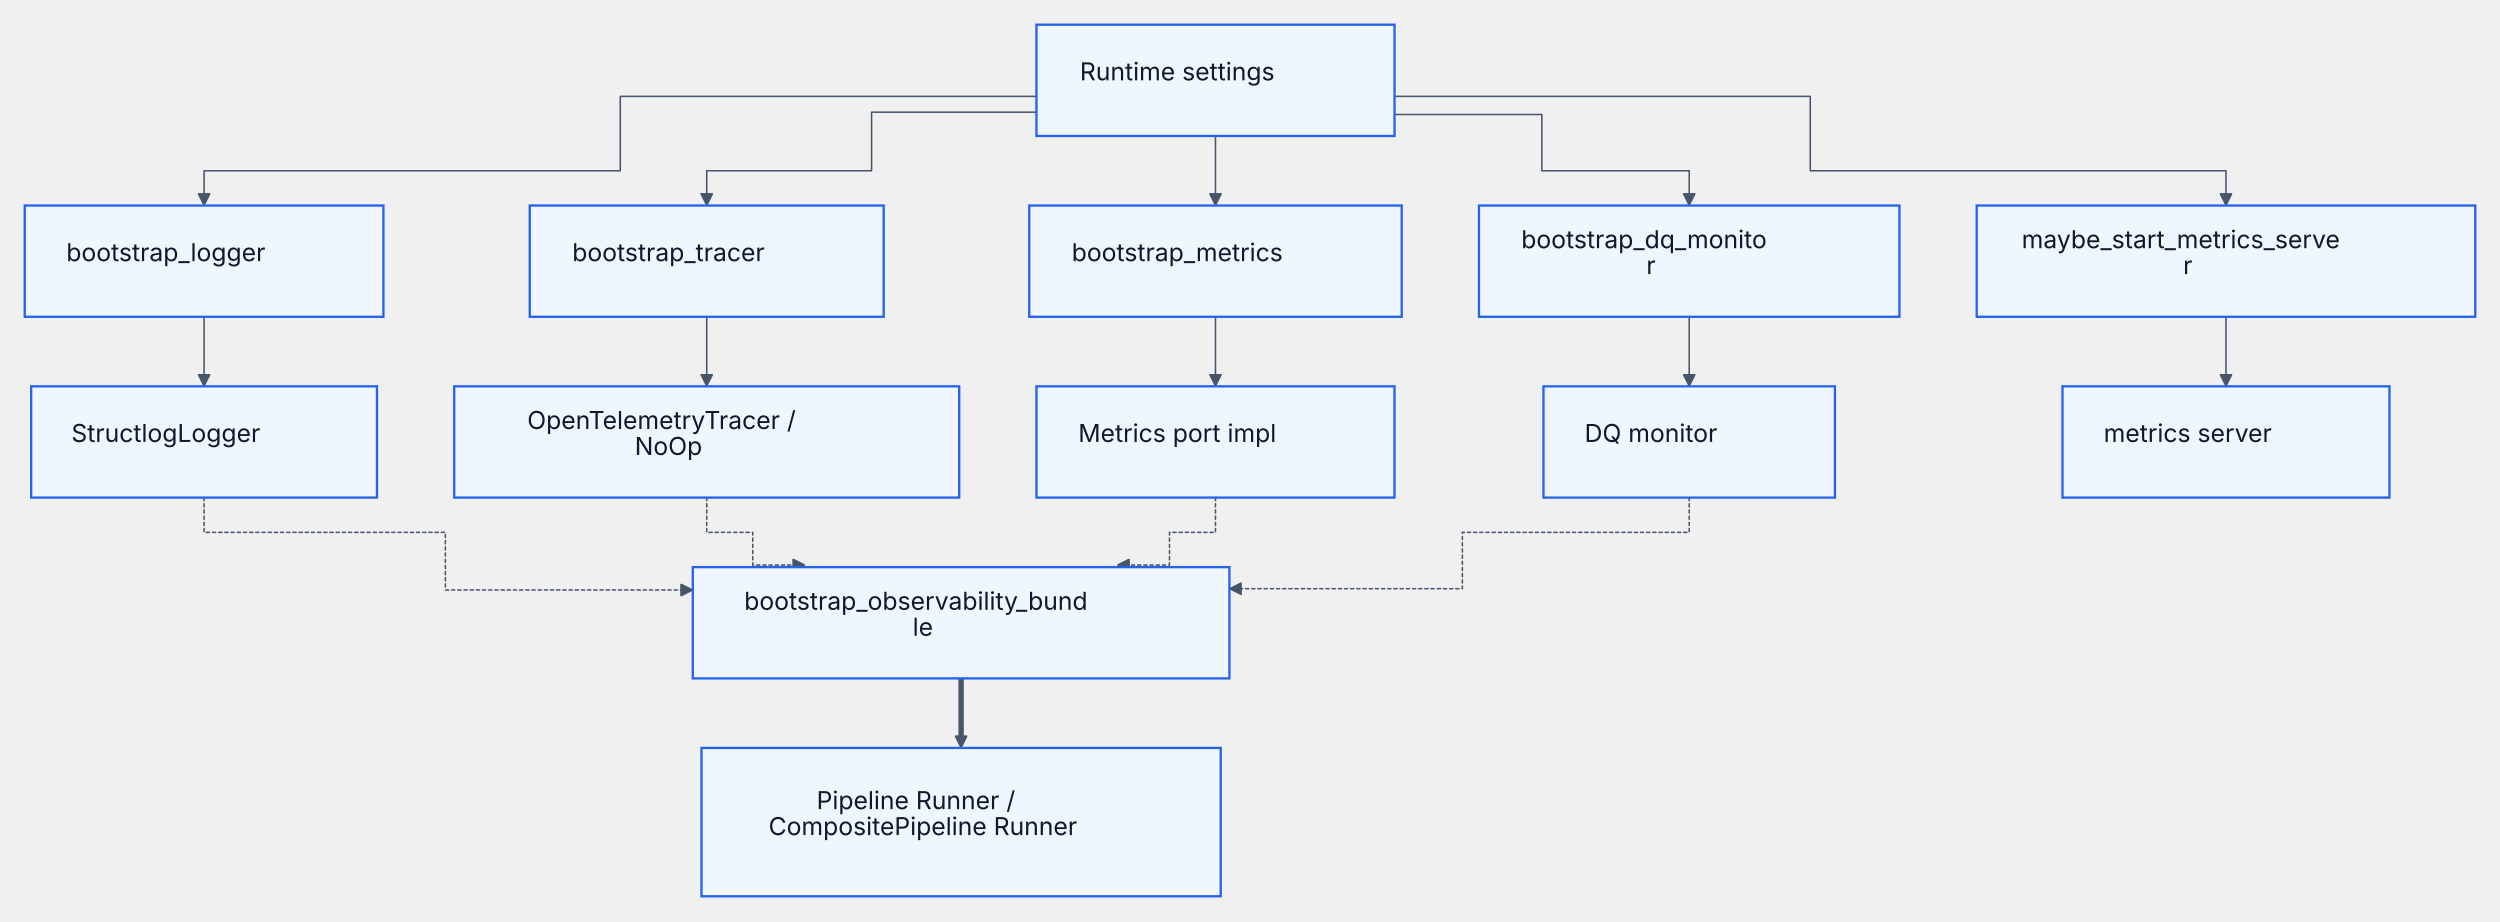
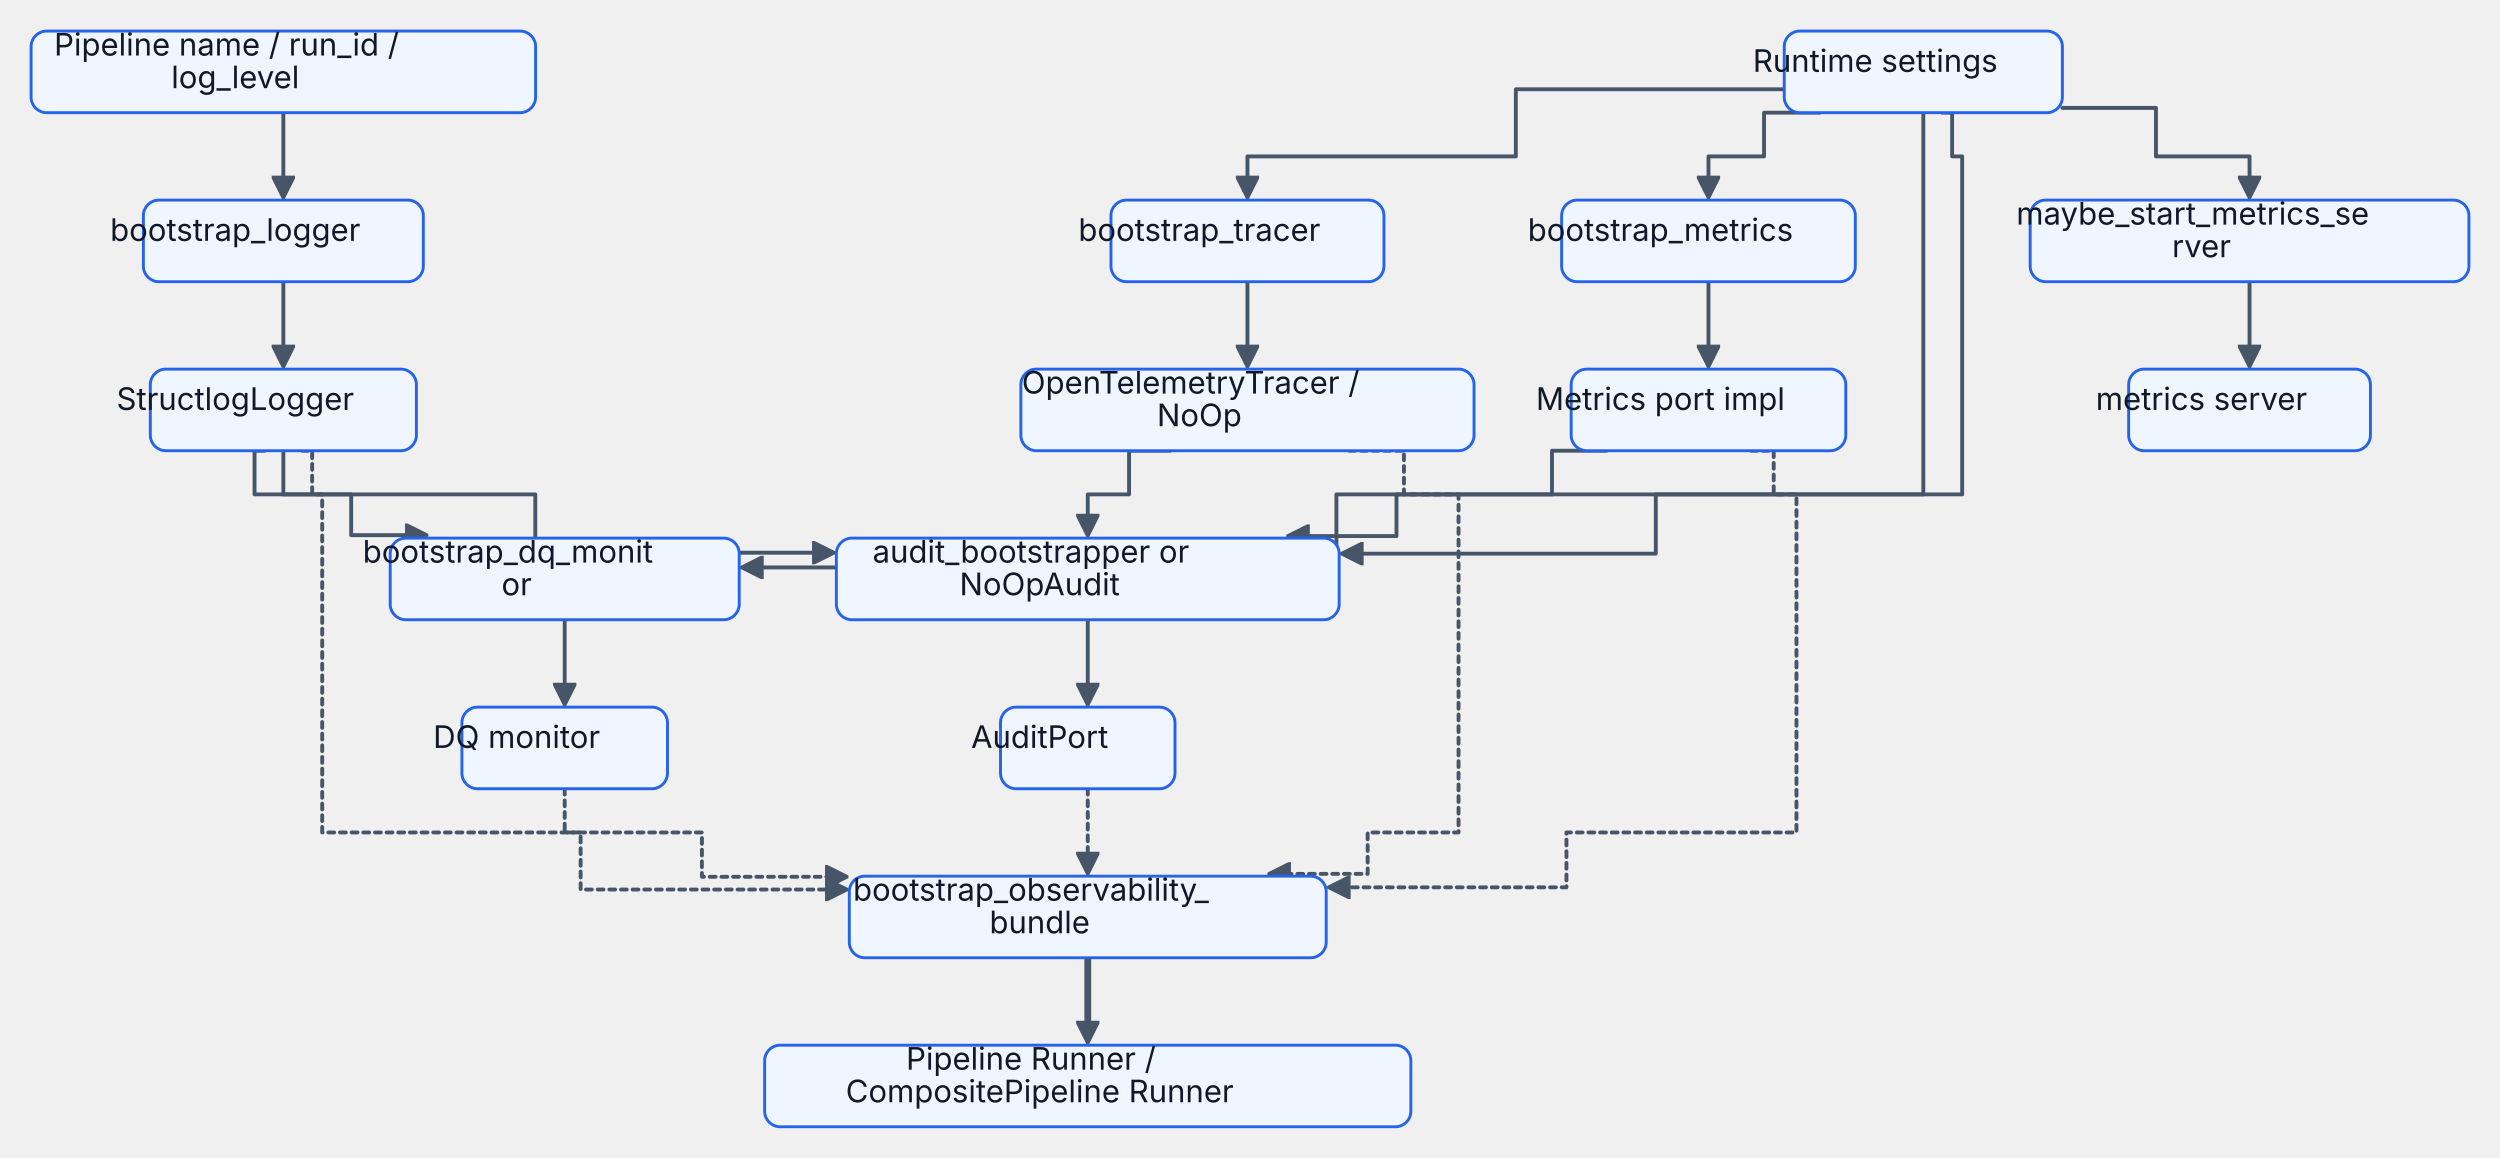
- <svg xmlns="http://www.w3.org/2000/svg" id="my-svg" width="100%" aria-roledescription="flowchart-v2" class="flowchart" style="max-width:1617.78px;background-color:white" viewBox="-8 -8 1617.781 596">
-   <style>#my-svg{font-size:16px;fill:#212121;}@keyframes edge-animation-frame{from{stroke-dashoffset:0;}}@keyframes dash{to{stroke-dashoffset:0;}}#my-svg .edge-animation-slow{stroke-dasharray:9,5!important;stroke-dashoffset:900;animation:dash 50s linear infinite;stroke-linecap:round;}#my-svg .edge-animation-fast{stroke-dasharray:9,5!important;stroke-dashoffset:900;animation:dash 20s linear infinite;stroke-linecap:round;}#my-svg .error-icon{fill:#552222;}#my-svg .error-text{fill:#552222;stroke:#552222;}#my-svg .edge-thickness-normal{stroke-width:1px;}#my-svg .edge-thickness-thick{stroke-width:3.5px;}#my-svg .edge-pattern-solid{stroke-dasharray:0;}#my-svg .edge-thickness-invisible{stroke-width:0;fill:none;}#my-svg .edge-pattern-dashed{stroke-dasharray:3;}#my-svg .edge-pattern-dotted{stroke-dasharray:2;}#my-svg .marker{fill:#475569;stroke:#475569;}#my-svg .marker.cross{stroke:#475569;}#my-svg svg{font-size:16px;}#my-svg p{margin:0;}#my-svg .label{color:#212121;}#my-svg .cluster-label text{fill:#1e40af;}#my-svg .cluster-label span{color:#1e40af;}#my-svg .cluster-label span p{background-color:transparent;}#my-svg .label text,#my-svg span{fill:#212121;color:#212121;}#my-svg .node rect,#my-svg .node circle,#my-svg .node ellipse,#my-svg .node polygon,#my-svg .node path{fill:#eff6ff;stroke:#2563eb;stroke-width:1px;}#my-svg .rough-node .label text,#my-svg .node .label text,#my-svg .image-shape .label,#my-svg .icon-shape .label{text-anchor:middle;}#my-svg .node .katex path{fill:#000;stroke:#000;stroke-width:1px;}#my-svg .rough-node .label,#my-svg .node .label,#my-svg .image-shape .label,#my-svg .icon-shape .label{text-align:center;}#my-svg .node.clickable{cursor:pointer;}#my-svg .root .anchor path{fill:#475569!important;stroke-width:0;stroke:#475569;}#my-svg .arrowheadPath{fill:#333333;}#my-svg .edgePath .path{stroke:#475569;stroke-width:2.0px;}#my-svg .flowchart-link{stroke:#475569;fill:none;}#my-svg .edgeLabel{background-color:#ffffff;text-align:center;}#my-svg .edgeLabel p{background-color:#ffffff;}#my-svg .edgeLabel rect{opacity:0.5;background-color:#ffffff;fill:#ffffff;}#my-svg .labelBkg{background-color:rgba(255, 255, 255, 0.5);}#my-svg .cluster rect{fill:#f8fafc;stroke:#94a3b8;stroke-width:1px;}#my-svg .cluster text{fill:#1e40af;}#my-svg .cluster span{color:#1e40af;}#my-svg div.mermaidTooltip{position:absolute;text-align:center;max-width:200px;padding:2px;font-size:12px;background:#f0fdf4;border:1px solid #707070;border-radius:2px;pointer-events:none;z-index:100;}#my-svg .flowchartTitleText{text-anchor:middle;font-size:18px;fill:#212121;}#my-svg rect.text{fill:none;stroke-width:0;}#my-svg .icon-shape,#my-svg .image-shape{background-color:#ffffff;text-align:center;}#my-svg .icon-shape p,#my-svg .image-shape p{background-color:#ffffff;padding:2px;}#my-svg .icon-shape rect,#my-svg .image-shape rect{opacity:0.5;background-color:#ffffff;fill:#ffffff;}#my-svg .label-icon{display:inline-block;height:1em;overflow:visible;vertical-align:-0.125em;}#my-svg .node .label-icon path{fill:currentColor;stroke:revert;stroke-width:revert;}#my-svg :root{--mermaid-font-family:"trebuchet ms",verdana,arial,sans-serif;}/*
+ <svg xmlns="http://www.w3.org/2000/svg" id="my-svg" width="100%" aria-roledescription="flowchart-v2" style="max-width:1286.86px;background-color:white" viewBox="-16 -16 1286.859 596">
+   <style>#my-svg{font-size:16px;fill:#212121;}#my-svg .error-icon{fill:#552222;}#my-svg .error-text{fill:#552222;stroke:#552222;}#my-svg .edge-thickness-normal{stroke-width:2px;}#my-svg .edge-thickness-thick{stroke-width:3.5px;}#my-svg .edge-pattern-solid{stroke-dasharray:0;}#my-svg .edge-pattern-dashed{stroke-dasharray:3;}#my-svg .edge-pattern-dotted{stroke-dasharray:2;}#my-svg .marker{fill:#475569;stroke:#475569;}#my-svg .marker.cross{stroke:#475569;}#my-svg svg{font-size:16px;}#my-svg .label{color:#212121;}#my-svg .cluster-label text{fill:#1e40af;}#my-svg .cluster-label span,#my-svg p{color:#1e40af;}#my-svg .label text,#my-svg span,#my-svg p{fill:#212121;color:#212121;}#my-svg .node rect,#my-svg .node circle,#my-svg .node ellipse,#my-svg .node polygon,#my-svg .node path{fill:#eff6ff;stroke:#2563eb;stroke-width:1px;}#my-svg .flowchart-label text{text-anchor:middle;}#my-svg .node .label{text-align:center;}#my-svg .node.clickable{cursor:pointer;}#my-svg .arrowheadPath{fill:#333333;}#my-svg .edgePath .path{stroke:#475569;stroke-width:2.0px;}#my-svg .flowchart-link{stroke:#475569;fill:none;}#my-svg .edgeLabel{background-color:#ffffff;text-align:center;}#my-svg .edgeLabel rect{opacity:0.5;background-color:#ffffff;fill:#ffffff;}#my-svg .labelBkg{background-color:rgba(255, 255, 255, 0.5);}#my-svg .cluster rect{fill:#f8fafc;stroke:#94a3b8;stroke-width:1px;}#my-svg .cluster text{fill:#1e40af;}#my-svg .cluster span,#my-svg p{color:#1e40af;}#my-svg div.mermaidTooltip{position:absolute;text-align:center;max-width:200px;padding:2px;font-size:12px;background:#f0fdf4;border:1px solid #707070;border-radius:2px;pointer-events:none;z-index:100;}#my-svg .flowchartTitleText{text-anchor:middle;font-size:18px;fill:#212121;}#my-svg :root{--mermaid-font-family:"trebuchet ms",verdana,arial,sans-serif;}/*
 * Пользовательские стили диаграмм BioETL (структурированная копия)
 * Источник: custom.css
 * Цель: сгруппировать правила по типам элементов и документировать назначение каждого CSS-параметра.
 */

/* =========================================================
 * 1) Глобальная типографика и базовое поведение текста
 * ========================================================= */
svg {
    /* Задаёт основной стек шрифтов для всего текста в SVG. */
    font-family: Inter, -apple-system, BlinkMacSystemFont, 'Segoe UI', Roboto,
    Oxygen, Ubuntu, sans-serif;
}



/* =========================================================
 * 2) Общая геометрия узлов (для нескольких типов диаграмм)
 * ========================================================= */
.node rect,
.node circle,
.node ellipse,
.node polygon,
.node path {
    /* Единая толщина контура для фигур узлов. */
    stroke-width: 1.5px !important;
    /* Скругляет углы по горизонтали для более мягкого вида. */
    rx: 8;
    /* Скругляет углы по вертикали в паре с rx. */
    ry: 8;
    /* Добавляет лёгкую тень и отделяет узлы от фона. */
    filter:  none; /*  drop-shadow(0px 1px 2px rgba(0, 0, 0, 0.05));*/
}

/* =========================================================
 * 3) Контейнеры subgraph / cluster
 * ========================================================= */
.cluster rect,
.cluster path {
    /* Увеличивает радиус углов у контейнеров-групп. */
    rx: 10;
    /* Поддерживает симметрию скругления по вертикали. */
    ry: 10;
    /* Нейтральная заливка контейнера для снижения визуального шума. */
    fill: #f8fafc;
    /* Приглушённая обводка, чтобы границы были заметны, но не доминировали. */
    stroke: #94a3b8;
    /* Толщина границы контейнера в тон большинству узлов. */
    stroke-width: 1.5px;
    /* Убирает пунктир у рамок контейнеров. */
    stroke-dasharray: none;
    /* Делает фон контейнера полностью непрозрачным. */
    fill-opacity: 1;
    /* Отключает тень контейнера, чтобы акцент оставался на узлах. */
    filter: none;
}

.cluster text {
    /* Нормальный вес шрифта для заголовков групп. */
    font-weight: 400;
    /* Увеличенный размер заголовка относительно текста узлов. */
    font-size: 16px;
}

/* =========================================================
 * 4) Стили линий связей (edges/links)
 * ========================================================= */
.edgePath .path {
    /* Делает основные ребра более заметными в плотных графах. */
    stroke-width: 2.5px;
    /* Скругляет соединения сегментов линий. */
    stroke-linejoin: round;
    /* Скругляет окончания линий. */
    stroke-linecap: round;
}

.edgePath path,
.flowchart-link,
.relation,
.messageLine0,
.messageLine1,
.transition path {
    /* Унифицированные скруглённые соединения для всех типов линий. */
    stroke-linejoin: round;
    /* Унифицированные скруглённые окончания для всех типов линий. */
    stroke-linecap: round;
}

.transition path {
    /* Выравнивает толщину переходов state diagram с основными ребрами. */
    stroke-width: 2.5px;
}

/* =========================================================
 * 5) Подписи ребер и fallback-текст
 * ========================================================= */
.edgeLabel {
    /* Компактный размер шрифта для подписей на связях. */
    font-size: 12px;
    /* Плотная межстрочность для экономии места. */
    line-height: 1.1;
    /* Базовый непрозрачный фон под подписью. */
    background-color: #ffffff;
    /* Небольшие внутренние отступы вокруг текста. */
    padding: 1px 3px;
    /* Мягкое скругление фона подписи. */
    border-radius: 2px;
}

.edgeLabel span,
.edgeLabel p,
text.fo-fallback {
    /* Принудительный тёмный fill для контраста в SVG-рендерах. */
    fill: #111827 !important;
    /* Принудительный тёмный цвет для HTML-подписей. */
    color: #111827 !important;
    /* Полная непрозрачность текста. */
    opacity: 1 !important;
    /* Компактная межстрочность для многострочных подписей. */
    line-height: 1.1;
    /* Убирает стандартные внешние отступы HTML-параграфов. */
    margin: 0;
    /* Убирает стандартные внутренние отступы HTML-параграфов. */
    padding: 0;
}

.edgeLabel .labelBkg,
.labelBkg {
    /* Жёстко задаёт белый фон под текстом подписей. */
    background-color: #ffffff !important;
    /* Делает фон полностью непрозрачным во всех просмотрщиках. */
    opacity: 1 !important;
}

.edgeLabel rect {
    /* Переопределяет полупрозрачный фон по умолчанию у Mermaid. */
    opacity: 1 !important;
    /* Жёстко фиксирует белую заливку прямоугольника под подписью. */
    fill: #ffffff !important;
}

/* =========================================================
 * 6) Элементы sequence diagram
 * ========================================================= */
.actor {
    /* Толщина границы actor-блоков. */
    stroke-width: 1.5px;
    /* Скругление углов actor-блоков по горизонтали. */
    rx: 4;
    /* Скругление углов actor-блоков по вертикали. */
    ry: 4;
}

.messageLine0,
.messageLine1 {
    /* Толщина линий сообщений в sequence diagram. */
    stroke-width: 1.6px;
}

.messageText {
    /* Базовый размер текста сообщений. */
    font-size: 13px;
}

.activation0 {
    /* Более тонкая линия activation bar, чтобы не перегружать схему. */
    stroke-width: 1px;
}

.note {
    /* Скругление углов заметки по горизонтали. */
    rx: 4;
    /* Скругление углов заметки по вертикали. */
    ry: 4;
    /* Тонкая граница для вторичных блоков. */
    stroke-width: 1px;
    /* Лёгкая тень для визуального отделения заметок. */
    filter: drop-shadow(1px 1px 2px rgba(0, 0, 0, 0.06));
}

/* =========================================================
 * 7) Базовые элементы class diagram
 * ========================================================= */
g.classGroup rect {
    /* Скругление углов class box по горизонтали. */
    rx: 10;
    /* Скругление углов class box по вертикали. */
    ry: 10;
    /* Толщина границы class box. */
    stroke-width: 1.5px;
    /* Мягкая тень у class box без агрессивного контраста. */
    filter: drop-shadow(1px 1px 2px rgba(0, 0, 0, 0.06));
}

g.classGroup text {
    /* Базовый размер текста внутри class diagram. */
    font-size: 14px;
    padding: 10px 10px;
}

g.classGroup line {
    /* Толщина внутренних разделителей класса. */
    stroke-width: 1px;
}

.relation {
    /* Толщина связей между классами на уровне основных ребер. */
    stroke-width: 2.5px;
}

/* =========================================================
 * 8) Типографика HTML-лейблов class diagram
 * ========================================================= */
g.label-group .nodeLabel {
    /* Увеличенный размер названия класса для иерархии. */
    font-size: 16px !important;
    /* Полужирный акцент на имени класса. */
    font-weight: 200 !important;
    /* Лёгкое межбуквенное расстояние для читаемости заголовка. */
    letter-spacing: 0.01em;
}

g.annotation-group .nodeLabel {
    /* Уменьшенный размер для стереотипов/аннотаций. */
    font-size: 11px !important;
    /* Курсив для визуального отделения аннотаций. */
    font-style: italic !important;
    /* Небольшое ослабление контраста вторичного текста. */
    opacity: 0.8;
}

g.members-group .nodeLabel,
g.methods-group .nodeLabel {
    /* Компактный размер для атрибутов и методов. */
    font-size: 12px !important;
    /* Нормальный вес шрифта для плотного структурного текста. */
    font-weight: 400 !important;
}

/* =========================================================
 * 9) Помощники размеров foreignObject (class/flowchart)
 * ========================================================= */
g.members-group foreignObject,
g.methods-group foreignObject {
    /* Минимальная высота областей members/methods. */
    min-height: 40px;
}

.node foreignObject &gt; div,
g.classGroup foreignObject &gt; div {
    /* Стабилизирует вычисление размеров с учётом отступов/границ. */
    box-sizing: border-box;
}

.node.size-sm foreignObject &gt; div {
    /* Минимальная высота для малого размерного уровня узла. */
    min-height: 80px;
    /* Минимальная ширина для малого размерного уровня узла. */
    min-width: 180px;
}

.node.size-md foreignObject &gt; div {
    /* Минимальная высота для среднего размерного уровня узла. */
    min-height: 140px;
    /* Минимальная ширина для среднего размерного уровня узла. */
    min-width: 260px;
}

.node.size-lg foreignObject &gt; div {
    /* Минимальная высота для большого размерного уровня узла. */
    min-height: 200px;
    /* Минимальная ширина для большого размерного уровня узла. */
    min-width: 340px;
}

/* =========================================================
 * 10) Элементы state diagram
 * ========================================================= */
g.stateGroup rect {
    /* Скругление углов контейнеров состояний по горизонтали. */
    rx: 8;
    /* Скругление углов контейнеров состояний по вертикали. */
    ry: 8;
}

.statediagram-state rect {
    /* Скругление углов узлов состояния по горизонтали. */
    rx: 8;
    /* Скругление углов узлов состояния по вертикали. */
    ry: 8;
    /* Толщина границы узла состояния. */
    stroke-width: 1.5px;
    /* Лёгкая тень для визуального отделения state box. */
    filter: drop-shadow(1px 2px 3px rgba(0, 0, 0, 0.08));
}

/* =========================================================
 * 11) Элементы ER diagram
 * ========================================================= */
.er.entityBox {
    /* Толщина границы сущности ER-диаграммы. */
    stroke-width: 1.5px;
    /* Скругление углов сущности по горизонтали. */
    rx: 4;
    /* Скругление углов сущности по вертикали. */
    ry: 4;
    /* Лёгкая тень для отделения блоков сущностей. */
    filter: drop-shadow(1px 2px 3px rgba(0, 0, 0, 0.08));
}

/* =========================================================
 * 12) Узлы mindmap
 * ========================================================= */
.mindmap-node rect,
.mindmap-node circle {
    /* Толщина контура узлов mindmap. */
    stroke-width: 1.5px;
    /* Чуть более выраженная тень для плотных радиальных веток. */
    filter: drop-shadow(1px 2px 2px rgba(0, 0, 0, 0.1));
}

/* =========================================================
 * 13) Маркеры стрелок
 * ========================================================= */
marker path {
    /* Единый нейтральный цвет наконечников стрелок. */
    fill: #475569;
}

/* =========================================================
 * 14) Цветовая карта архитектурных слоёв (fallback-селекторы)
 * ========================================================= */
[id*="Domain"] &gt; rect,
[id*="Domain"] &gt; path {
    /* Цвет фона для доменного слоя. */
    fill: #f5f3ff !important;
    /* Цвет границы для доменного слоя. */
    stroke: #7c3aed !important;
}

.cluster[id*="Domain"] &gt; rect,
.cluster[id*="Domain"] &gt; path {
    fill: #ffffff !important;
}

[id*="Application"] &gt; rect,
[id*="Application"] &gt; path {
    /* Цвет фона для application-слоя. */
    fill: #f0fdf4 !important;
    /* Цвет границы для application-слоя. */
    stroke: #16a34a !important;
}

.cluster[id*="Application"] &gt; rect,
.cluster[id*="Application"] &gt; path {
    fill: #ffffff !important;
}

[id*="Infrastructure"] &gt; rect,
[id*="Infrastructure"] &gt; path {
    /* Цвет фона для infrastructure-слоя. */
    fill: #fff1f2 !important;
    /* Цвет границы для infrastructure-слоя. */
    stroke: #dc2626 !important;
}

.cluster[id*="Infrastructure"] &gt; rect,
.cluster[id*="Infrastructure"] &gt; path {
    fill: #ffffff !important;
}

[id*="Composition"] &gt; rect,
[id*="Composition"] &gt; path {
    /* Цвет фона для composition-слоя. */
    fill: #fff7ed !important;
    /* Цвет границы для composition-слоя. */
    stroke: #f59e0b !important;
}

.cluster[id*="Composition"] &gt; rect,
.cluster[id*="Composition"] &gt; path {
    fill: #ffffff !important;
}

[id*="Interfaces"] &gt; rect,
[id*="Interfaces"] &gt; path {
    /* Цвет фона для слоя интерфейсов. */
    fill: #eff6ff !important;
    /* Цвет границы для слоя интерфейсов. */
    stroke: #2563eb !important;
}

.cluster[id*="Interfaces"] &gt; rect,
.cluster[id*="Interfaces"] &gt; path {
    fill: #ffffff !important;
}

[id*="External"] &gt; rect,
[id*="External"] &gt; path {
    /* Цвет фона для внешних систем. */
    fill: #f1f5f9 !important;
    /* Цвет границы для внешних систем. */
    stroke: #64748b !important;
}

.cluster[id*="External"] &gt; rect,
.cluster[id*="External"] &gt; path {
    fill: #ffffff !important;
}

/* Белая подложка под подписи всех архитектурных/medallion слоёв */
g.cluster[id*="Domain"] .cluster-label foreignObject &gt; div,
g.cluster[id*="Application"] .cluster-label foreignObject &gt; div,
g.cluster[id*="Infrastructure"] .cluster-label foreignObject &gt; div,
g.cluster[id*="Composition"] .cluster-label foreignObject &gt; div,
g.cluster[id*="Interfaces"] .cluster-label foreignObject &gt; div,
g.cluster[id*="External"] .cluster-label foreignObject &gt; div,
g.cluster[id*="Bronze"] .cluster-label foreignObject &gt; div,
g.cluster[id*="Silver"] .cluster-label foreignObject &gt; div,
g.cluster[id*="Gold"] .cluster-label foreignObject &gt; div,
g.cluster[id*="Quarantine"] .cluster-label foreignObject &gt; div {
    background: #ffffff !important;
    padding: 0 6px !important;
    border-radius: 4px;
}

/* Fallback для рендеров без foreignObject: не рисуем толстую обводку */
g.cluster[id*="Domain"] .cluster-label text.fo-fallback,
g.cluster[id*="Application"] .cluster-label text.fo-fallback,
g.cluster[id*="Infrastructure"] .cluster-label text.fo-fallback,
g.cluster[id*="Composition"] .cluster-label text.fo-fallback,
g.cluster[id*="Interfaces"] .cluster-label text.fo-fallback,
g.cluster[id*="External"] .cluster-label text.fo-fallback,
g.cluster[id*="Bronze"] .cluster-label text.fo-fallback,
g.cluster[id*="Silver"] .cluster-label text.fo-fallback,
g.cluster[id*="Gold"] .cluster-label text.fo-fallback,
g.cluster[id*="Quarantine"] .cluster-label text.fo-fallback {
    fill: #111827 !important;
    stroke: none !important;
}

/* =========================================================
 * 15) Цветовая карта слоёв Medallion
 * ========================================================= */
[id*="Bronze"] &gt; rect,
[id*="Bronze"] &gt; path {
    /* Цвет фона Bronze-слоя. */
    fill: #fff7ed !important;
    /* Цвет границы Bronze-слоя. */
    stroke: #f59e0b !important;
}

[id*="Silver"] &gt; rect,
[id*="Silver"] &gt; path {
    /* Цвет фона Silver-слоя. */
    fill: #f8fafc !important;
    /* Цвет границы Silver-слоя. */
    stroke: #475569 !important;
}

[id*="Gold"] &gt; rect,
[id*="Gold"] &gt; path {
    /* Цвет фона Gold-слоя. */
    fill: #fefce8 !important;
    /* Цвет границы Gold-слоя. */
    stroke: #ca8a04 !important;
}

[id*="Quarantine"] &gt; rect,
[id*="Quarantine"] &gt; path {
    /* Цвет фона для карантинных/проблемных потоков данных. */
    fill: #ffe4e6 !important;
    /* Цвет границы для карантинных/проблемных потоков данных. */
    stroke: #e11d48 !important;
}
/* Нормализует вес текста в узлах и заголовках слоёв (без полужирного акцента). */
.node .label text,
.node .label tspan,
.node .label .nodeLabel,
text.fo-fallback {
    stroke: none !important;
    stroke-width: 0 !important;
    fill: #111827 !important;
    font-weight: 400 !important;
}
/* Single text layer (fallback-only) */
text.fo-fallback {
    display: inline !important;
}

foreignObject {
    display: none !important;
}/* bioetl-inject */#my-svg .edgeLabel rect{opacity:1!important;fill:#ffffff!important}#my-svg .labelBkg{background-color:#ffffff!important;opacity:1!important}#my-svg .edgeLabel .labelBkg{background-color:#ffffff!important;opacity:1!important}#my-svg .edgeLabel{font-size:12px;line-height:1.1;padding:1px 3px}#my-svg .edgeLabel span{color:#111827!important;fill:#111827!important;opacity:1!important;line-height:1.1;margin:0;padding:0}#my-svg .edgeLabel p{color:#111827!important;fill:#111827!important;opacity:1!important;line-height:1.1;margin:0;padding:0}#my-svg text.fo-fallback{color:#111827!important;fill:#111827!important;opacity:1!important}</style>
-   <marker id="my-svg_flowchart-v2-pointEnd" class="marker flowchart-v2" markerHeight="8" markerUnits="userSpaceOnUse" markerWidth="8" orient="auto" refX="5" refY="5" viewBox="0 0 10 10">
+   <marker id="my-svg_flowchart-pointEnd" class="marker flowchart" markerHeight="12" markerUnits="userSpaceOnUse" markerWidth="12" orient="auto" refX="6" refY="5" viewBox="0 0 10 10">
    <path d="m0 0 10 5-10 5z" class="arrowMarkerPath" style="stroke-width:1;stroke-dasharray:1,0" />
  </marker>
-   <marker id="my-svg_flowchart-v2-pointStart" class="marker flowchart-v2" markerHeight="8" markerUnits="userSpaceOnUse" markerWidth="8" orient="auto" refX="4.5" refY="5" viewBox="0 0 10 10">
+   <marker id="my-svg_flowchart-pointStart" class="marker flowchart" markerHeight="12" markerUnits="userSpaceOnUse" markerWidth="12" orient="auto" refX="4.5" refY="5" viewBox="0 0 10 10">
    <path d="m0 5 10 5V0z" class="arrowMarkerPath" style="stroke-width:1;stroke-dasharray:1,0" />
  </marker>
-   <marker id="my-svg_flowchart-v2-circleEnd" class="marker flowchart-v2" markerHeight="11" markerUnits="userSpaceOnUse" markerWidth="11" orient="auto" refX="11" refY="5" viewBox="0 0 10 10">
+   <marker id="my-svg_flowchart-circleEnd" class="marker flowchart" markerHeight="11" markerUnits="userSpaceOnUse" markerWidth="11" orient="auto" refX="11" refY="5" viewBox="0 0 10 10">
    <circle cx="5" cy="5" r="5" class="arrowMarkerPath" style="stroke-width:1;stroke-dasharray:1,0" />
  </marker>
-   <marker id="my-svg_flowchart-v2-circleStart" class="marker flowchart-v2" markerHeight="11" markerUnits="userSpaceOnUse" markerWidth="11" orient="auto" refX="-1" refY="5" viewBox="0 0 10 10">
+   <marker id="my-svg_flowchart-circleStart" class="marker flowchart" markerHeight="11" markerUnits="userSpaceOnUse" markerWidth="11" orient="auto" refX="-1" refY="5" viewBox="0 0 10 10">
    <circle cx="5" cy="5" r="5" class="arrowMarkerPath" style="stroke-width:1;stroke-dasharray:1,0" />
  </marker>
-   <marker id="my-svg_flowchart-v2-crossEnd" class="marker cross flowchart-v2" markerHeight="11" markerUnits="userSpaceOnUse" markerWidth="11" orient="auto" refX="12" refY="5.2" viewBox="0 0 11 11">
+   <marker id="my-svg_flowchart-crossEnd" class="marker cross flowchart" markerHeight="11" markerUnits="userSpaceOnUse" markerWidth="11" orient="auto" refX="12" refY="5.2" viewBox="0 0 11 11">
    <path d="m1 1 9 9m0-9-9 9" class="arrowMarkerPath" style="stroke-width:2;stroke-dasharray:1,0" />
  </marker>
-   <marker id="my-svg_flowchart-v2-crossStart" class="marker cross flowchart-v2" markerHeight="11" markerUnits="userSpaceOnUse" markerWidth="11" orient="auto" refX="-1" refY="5.2" viewBox="0 0 11 11">
+   <marker id="my-svg_flowchart-crossStart" class="marker cross flowchart" markerHeight="11" markerUnits="userSpaceOnUse" markerWidth="11" orient="auto" refX="-1" refY="5.2" viewBox="0 0 11 11">
    <path d="m1 1 9 9m0-9-9 9" class="arrowMarkerPath" style="stroke-width:2;stroke-dasharray:1,0" />
  </marker>
  <g class="root">
    <g class="edgePaths">
-       <path id="L_settings_logger_fn_0" marker-end="url(#my-svg_flowchart-v2-pointEnd)" d="M662.695 54.356H393.379V102.5H124.063V121h0" class="edge-thickness-normal edge-pattern-solid edge-thickness-normal edge-pattern-solid flowchart-link" data-edge="true" data-et="edge" data-id="L_settings_logger_fn_0" data-points="W3sieCI6NjYyLjY5NTMxMjUsInkiOjU0LjM1NTc3NDM5NTcwMjc3NH0seyJ4IjoxMjQuMDYyNSwieSI6MTAyLjV9LHsieCI6MTI0LjA2MjUsInkiOjEyNX1d" />
-       <path id="L_settings_tracer_fn_0" marker-end="url(#my-svg_flowchart-v2-pointEnd)" d="M662.695 64.587H556.012V102.5H449.328V121h0" class="edge-thickness-normal edge-pattern-solid edge-thickness-normal edge-pattern-solid flowchart-link" data-edge="true" data-et="edge" data-id="L_settings_tracer_fn_0" data-points="W3sieCI6NjYyLjY5NTMxMjUsInkiOjY0LjU4Njk1ODA2OTMzODY1fSx7IngiOjQ0OS4zMjgxMjUsInkiOjEwMi41fSx7IngiOjQ0OS4zMjgxMjUsInkiOjEyNX1d" />
-       <path id="L_settings_metrics_fn_0" marker-end="url(#my-svg_flowchart-v2-pointEnd)" d="M778.555 80v22.5h0V121h0" class="edge-thickness-normal edge-pattern-solid edge-thickness-normal edge-pattern-solid flowchart-link" data-edge="true" data-et="edge" data-id="L_settings_metrics_fn_0" data-points="W3sieCI6Nzc4LjU1NDY4NzUsInkiOjgwfSx7IngiOjc3OC41NTQ2ODc1LCJ5IjoxMDIuNX0seyJ4Ijo3NzguNTU0Njg3NSwieSI6MTI1fV0=" />
-       <path id="L_settings_dq_fn_0" marker-end="url(#my-svg_flowchart-v2-pointEnd)" d="M894.414 66.11h95.344v36.39h95.344V121h0" class="edge-thickness-normal edge-pattern-solid edge-thickness-normal edge-pattern-solid flowchart-link" data-edge="true" data-et="edge" data-id="L_settings_dq_fn_0" data-points="W3sieCI6ODk0LjQxNDA2MjUsInkiOjY2LjExMDA3MTg2OTEwNjQ4fSx7IngiOjEwODUuMTAxNTYyNSwieSI6MTAyLjV9LHsieCI6MTA4NS4xMDE1NjI1LCJ5IjoxMjV9XQ==" />
-       <path id="L_logger_fn_logger_0" marker-end="url(#my-svg_flowchart-v2-pointEnd)" d="M124.063 197v22.5h0V238h0" class="edge-thickness-normal edge-pattern-solid edge-thickness-normal edge-pattern-solid flowchart-link" data-edge="true" data-et="edge" data-id="L_logger_fn_logger_0" data-points="W3sieCI6MTI0LjA2MjUsInkiOjE5N30seyJ4IjoxMjQuMDYyNSwieSI6MjE5LjV9LHsieCI6MTI0LjA2MjUsInkiOjI0Mn1d" />
-       <path id="L_tracer_fn_tracer_0" marker-end="url(#my-svg_flowchart-v2-pointEnd)" d="M449.328 197v22.5h0V238h0" class="edge-thickness-normal edge-pattern-solid edge-thickness-normal edge-pattern-solid flowchart-link" data-edge="true" data-et="edge" data-id="L_tracer_fn_tracer_0" data-points="W3sieCI6NDQ5LjMyODEyNSwieSI6MTk3fSx7IngiOjQ0OS4zMjgxMjUsInkiOjIxOS41fSx7IngiOjQ0OS4zMjgxMjUsInkiOjI0Mn1d" />
-       <path id="L_metrics_fn_metrics_0" marker-end="url(#my-svg_flowchart-v2-pointEnd)" d="M778.555 197v22.5h0V238h0" class="edge-thickness-normal edge-pattern-solid edge-thickness-normal edge-pattern-solid flowchart-link" data-edge="true" data-et="edge" data-id="L_metrics_fn_metrics_0" data-points="W3sieCI6Nzc4LjU1NDY4NzUsInkiOjE5N30seyJ4Ijo3NzguNTU0Njg3NSwieSI6MjE5LjV9LHsieCI6Nzc4LjU1NDY4NzUsInkiOjI0Mn1d" />
-       <path id="L_dq_fn_dq_0" marker-end="url(#my-svg_flowchart-v2-pointEnd)" d="M1085.102 197v22.5h0V238h0" class="edge-thickness-normal edge-pattern-solid edge-thickness-normal edge-pattern-solid flowchart-link" data-edge="true" data-et="edge" data-id="L_dq_fn_dq_0" data-points="W3sieCI6MTA4NS4xMDE1NjI1LCJ5IjoxOTd9LHsieCI6MTA4NS4xMDE1NjI1LCJ5IjoyMTkuNX0seyJ4IjoxMDg1LjEwMTU2MjUsInkiOjI0Mn1d" />
-       <path id="L_logger_bundle_fn_0" marker-end="url(#my-svg_flowchart-v2-pointEnd)" d="M124.063 314v22.5h156.141v37.292h156.141" class="edge-thickness-normal edge-pattern-dotted edge-thickness-normal edge-pattern-solid flowchart-link" data-edge="true" data-et="edge" data-id="L_logger_bundle_fn_0" data-points="W3sieCI6MTI0LjA2MjUsInkiOjMxNH0seyJ4IjoxMjQuMDYyNSwieSI6MzM2LjV9LHsieCI6NDQwLjMxNjQwNjI1LCJ5IjozNzQuMjY2MTc3MDY4NjMxNDZ9XQ==" />
-       <path id="L_tracer_bundle_fn_0" marker-end="url(#my-svg_flowchart-v2-pointEnd)" d="M449.328 314v22.5H479.1v21.161h29.772" class="edge-thickness-normal edge-pattern-dotted edge-thickness-normal edge-pattern-solid flowchart-link" data-edge="true" data-et="edge" data-id="L_tracer_bundle_fn_0" data-points="W3sieCI6NDQ5LjMyODEyNSwieSI6MzE0fSx7IngiOjQ0OS4zMjgxMjUsInkiOjMzNi41fSx7IngiOjUxMi42NDA5MjU0ODA3NjkzLCJ5IjozNTl9XQ==" />
-       <path id="L_metrics_bundle_fn_0" marker-end="url(#my-svg_flowchart-v2-pointEnd)" d="M778.555 314v22.5h-29.772v21.161h-29.772" class="edge-thickness-normal edge-pattern-dotted edge-thickness-normal edge-pattern-solid flowchart-link" data-edge="true" data-et="edge" data-id="L_metrics_bundle_fn_0" data-points="W3sieCI6Nzc4LjU1NDY4NzUsInkiOjMxNH0seyJ4Ijo3NzguNTU0Njg3NSwieSI6MzM2LjV9LHsieCI6NzE1LjI0MTg4NzAxOTIzMDcsInkiOjM1OX1d" />
-       <path id="L_dq_bundle_fn_0" marker-end="url(#my-svg_flowchart-v2-pointEnd)" d="M1085.102 314v22.5H938.319v36.45H791.536" class="edge-thickness-normal edge-pattern-dotted edge-thickness-normal edge-pattern-solid flowchart-link" data-edge="true" data-et="edge" data-id="L_dq_bundle_fn_0" data-points="W3sieCI6MTA4NS4xMDE1NjI1LCJ5IjozMTR9LHsieCI6MTA4NS4xMDE1NjI1LCJ5IjozMzYuNX0seyJ4Ijo3ODcuNTY2NDA2MjUsInkiOjM3My40NDI0NDE3Nzg1MjIxfV0=" />
-       <path id="L_settings_server_fn_0" marker-end="url(#my-svg_flowchart-v2-pointEnd)" d="M894.414 54.365h269.024V102.5h269.023V121h0" class="edge-thickness-normal edge-pattern-solid edge-thickness-normal edge-pattern-solid flowchart-link" data-edge="true" data-et="edge" data-id="L_settings_server_fn_0" data-points="W3sieCI6ODk0LjQxNDA2MjUsInkiOjU0LjM2NTA1Mzc2MzQ0MDg2fSx7IngiOjE0MzIuNDYwOTM3NSwieSI6MTAyLjV9LHsieCI6MTQzMi40NjA5Mzc1LCJ5IjoxMjV9XQ==" />
-       <path id="L_server_fn_server_0" marker-end="url(#my-svg_flowchart-v2-pointEnd)" d="M1432.461 197v22.5h0V238h0" class="edge-thickness-normal edge-pattern-solid edge-thickness-normal edge-pattern-solid flowchart-link" data-edge="true" data-et="edge" data-id="L_server_fn_server_0" data-points="W3sieCI6MTQzMi40NjA5Mzc1LCJ5IjoxOTd9LHsieCI6MTQzMi40NjA5Mzc1LCJ5IjoyMTkuNX0seyJ4IjoxNDMyLjQ2MDkzNzUsInkiOjI0Mn1d" />
-       <path id="L_bundle_fn_app_0" marker-end="url(#my-svg_flowchart-v2-pointEnd)" d="M613.941 431v22.5h0V472h0" class="edge-thickness-thick edge-pattern-solid edge-thickness-normal edge-pattern-solid flowchart-link" data-edge="true" data-et="edge" data-id="L_bundle_fn_app_0" data-points="W3sieCI6NjEzLjk0MTQwNjI1LCJ5Ijo0MzF9LHsieCI6NjEzLjk0MTQwNjI1LCJ5Ijo0NTMuNX0seyJ4Ijo2MTMuOTQxNDA2MjUsInkiOjQ3Nn1d" />
+       <path id="L-context-logger_fn-0" marker-end="url(#my-svg_flowchart-pointEnd)" d="M129.852 42v22.5h0v17.2h0" class="edge-thickness-normal edge-pattern-solid flowchart-link LS-context LE-logger_fn" style="fill:none" />
+       <path id="L-settings-tracer_fn-0" marker-end="url(#my-svg_flowchart-pointEnd)" d="M902.43 29.95H764.273V64.5H626.117v17.2h0" class="edge-thickness-normal edge-pattern-solid flowchart-link LS-settings LE-tracer_fn" style="fill:none" />
+       <path id="L-settings-metrics_fn-0" marker-end="url(#my-svg_flowchart-pointEnd)" d="M920.63 42h-28.6v22.5h-28.6v17.2h0" class="edge-thickness-normal edge-pattern-solid flowchart-link LS-settings LE-metrics_fn" style="fill:none" />
+       <path id="L-settings-dq_fn-0" marker-end="url(#my-svg_flowchart-pointEnd)" d="M974.016 42v22.5h0V108h0v43.5h0V195h0v43.5h-302.11v37.583H369.799" class="edge-thickness-normal edge-pattern-solid flowchart-link LS-settings LE-dq_fn" style="fill:none" />
+       <path id="L-settings-audit_fn-0" marker-end="url(#my-svg_flowchart-pointEnd)" d="M983.67 42h5.173v22.5h5.173V108h0v43.5h0V195h0v43.5h-157.71v30.484h-157.71" class="edge-thickness-normal edge-pattern-solid flowchart-link LS-settings LE-audit_fn" style="fill:none" />
+       <path id="L-logger_fn-logger-0" marker-end="url(#my-svg_flowchart-pointEnd)" d="M129.852 129v22.5h0v17.2h0" class="edge-thickness-normal edge-pattern-solid flowchart-link LS-logger_fn LE-logger" style="fill:none" />
+       <path id="L-tracer_fn-tracer-0" marker-end="url(#my-svg_flowchart-pointEnd)" d="M626.117 129v22.5h0v17.2h0" class="edge-thickness-normal edge-pattern-solid flowchart-link LS-tracer_fn LE-tracer" style="fill:none" />
+       <path id="L-metrics_fn-metrics-0" marker-end="url(#my-svg_flowchart-pointEnd)" d="M863.43 129v22.5h0v17.2h0" class="edge-thickness-normal edge-pattern-solid flowchart-link LS-metrics_fn LE-metrics" style="fill:none" />
+       <path id="L-dq_fn-dq-0" marker-end="url(#my-svg_flowchart-pointEnd)" d="M274.68 303v22.5h0v17.2h0" class="edge-thickness-normal edge-pattern-solid flowchart-link LS-dq_fn LE-dq" style="fill:none" />
+       <path id="L-logger-audit_fn-0" marker-end="url(#my-svg_flowchart-pointEnd)" d="M120.196 216h-5.172v22.5h144.519v30.003h149.691" class="edge-thickness-normal edge-pattern-solid flowchart-link LS-logger LE-audit_fn" style="fill:none" />
+       <path id="L-tracer-audit_fn-0" marker-end="url(#my-svg_flowchart-pointEnd)" d="M586.433 216h-21.26v22.5h-21.259v17.2h0" class="edge-thickness-normal edge-pattern-solid flowchart-link LS-tracer LE-audit_fn" style="fill:none" />
+       <path id="L-metrics-audit_fn-0" marker-end="url(#my-svg_flowchart-pointEnd)" d="M810.975 216h-28.1v22.5h-80.039v21.43H650.9" class="edge-thickness-normal edge-pattern-solid flowchart-link LS-metrics LE-audit_fn" style="fill:none" />
+       <path id="L-audit_fn-audit-0" marker-end="url(#my-svg_flowchart-pointEnd)" d="M543.914 303v22.5h0v17.2h0" class="edge-thickness-normal edge-pattern-solid flowchart-link LS-audit_fn LE-audit" style="fill:none" />
+       <path id="L-logger-dq_fn-0" marker-end="url(#my-svg_flowchart-pointEnd)" d="M129.852 216v22.5h34.917v20.975h34.918" class="edge-thickness-normal edge-pattern-solid flowchart-link LS-logger LE-dq_fn" style="fill:none" />
+       <path id="L-logger-bundle_fn-0" marker-end="url(#my-svg_flowchart-pointEnd)" d="M139.507 216h5.172v22.5h5.173V282h0v43.5h0V369h0v43.5h133.026v29.37h133.026" class="edge-thickness-normal edge-pattern-dotted flowchart-link LS-logger LE-bundle_fn" style="fill:none;stroke-width:2px;stroke-dasharray:3" />
+       <path id="L-tracer-bundle_fn-0" marker-end="url(#my-svg_flowchart-pointEnd)" d="M678.572 216h28.1v22.5h28.101V282h0v43.5h0V369h0v43.5h-46.776v21.322h-46.776" class="edge-thickness-normal edge-pattern-dotted flowchart-link LS-tracer LE-bundle_fn" style="fill:none;stroke-width:2px;stroke-dasharray:3" />
+       <path id="L-metrics-bundle_fn-0" marker-end="url(#my-svg_flowchart-pointEnd)" d="M885.295 216h11.714v22.5h11.714V282h0v43.5h0V369h0v43.5H790.32v28.237H671.919" class="edge-thickness-normal edge-pattern-dotted flowchart-link LS-metrics LE-bundle_fn" style="fill:none;stroke-width:2px;stroke-dasharray:3" />
+       <path id="L-dq-bundle_fn-0" marker-end="url(#my-svg_flowchart-pointEnd)" d="M274.68 390v22.5h70.63v22.823h70.63" class="edge-thickness-normal edge-pattern-dotted flowchart-link LS-dq LE-bundle_fn" style="fill:none;stroke-width:2px;stroke-dasharray:3" />
+       <path id="L-audit-bundle_fn-0" marker-end="url(#my-svg_flowchart-pointEnd)" d="M543.914 390v22.5h0v17.2h0" class="edge-thickness-normal edge-pattern-dotted flowchart-link LS-audit LE-bundle_fn" style="fill:none;stroke-width:2px;stroke-dasharray:3" />
+       <path id="L-settings-server_fn-0" marker-end="url(#my-svg_flowchart-pointEnd)" d="M1045.602 39.544h48.168V64.5h48.168v17.2h0" class="edge-thickness-normal edge-pattern-solid flowchart-link LS-settings LE-server_fn" style="fill:none" />
+       <path id="L-server_fn-server-0" marker-end="url(#my-svg_flowchart-pointEnd)" d="M1141.938 129v22.5h0v17.2h0" class="edge-thickness-normal edge-pattern-solid flowchart-link LS-server_fn LE-server" style="fill:none" />
+       <path id="L-bundle_fn-app-0" marker-end="url(#my-svg_flowchart-pointEnd)" d="M543.914 477v22.5h0v17.2h0" class="edge-thickness-thick edge-pattern-solid flowchart-link LS-bundle_fn LE-app" style="stroke-width:3.5px;fill:none" />
    </g>
    <g class="nodes">
-       <g id="flowchart-settings-0" class="node default comp">
-         <path d="M662.696 8h231.719v72h-231.72z" class="basic label-container" />
-         <g class="label" transform="translate(710.695 32)">
-           <rect />
-           <text xml:space="preserve" x="67.859" y="12" class="fo-fallback" text-anchor="middle">
-             <tspan x="67.859">Runtime settings</tspan>
-           </text>
-         </g>
-       </g>
-       <g id="flowchart-logger_fn-1" class="node default comp">
-         <path d="M8 125h232.125v72H8z" class="basic label-container" />
-         <g class="label" transform="translate(56 149)">
-           <rect />
-           <text xml:space="preserve" x="68.062" y="12" class="fo-fallback" text-anchor="middle">
-             <tspan x="68.062">bootstrap_logger</tspan>
-           </text>
-         </g>
-       </g>
-       <g id="flowchart-tracer_fn-2" class="node default comp">
-         <path d="M334.812 125h229.031v72h-229.03z" class="basic label-container" />
-         <g class="label" transform="translate(382.813 149)">
-           <rect />
-           <text xml:space="preserve" x="66.516" y="12" class="fo-fallback" text-anchor="middle">
-             <tspan x="66.516">bootstrap_tracer</tspan>
-           </text>
-         </g>
-       </g>
-       <g id="flowchart-metrics_fn-3" class="node default comp">
-         <path d="M658.047 125h241.016v72H658.047z" class="basic label-container" />
-         <g class="label" transform="translate(706.047 149)">
-           <rect />
-           <text xml:space="preserve" x="72.508" y="12" class="fo-fallback" text-anchor="middle">
-             <tspan x="72.508">bootstrap_metrics</tspan>
-           </text>
-         </g>
-       </g>
-       <g id="flowchart-dq_fn-4" class="node default comp">
-         <path d="M949.063 125h272.078v72H949.063z" class="basic label-container" />
-         <g class="label" transform="translate(997.063 149)">
-           <rect />
-           <text xml:space="preserve" x="88.039" y="3.6" class="fo-fallback" text-anchor="middle">
-             <tspan x="88.039">bootstrap_dq_monito</tspan>
-             <tspan x="88.039" dy="16.8">r</tspan>
-           </text>
-         </g>
-       </g>
-       <g id="flowchart-bundle_fn-5" class="node default comp">
-         <path d="M440.316 359h347.25v72h-347.25z" class="basic label-container" />
-         <g class="label" transform="translate(488.316 383)">
-           <rect />
-           <text xml:space="preserve" x="125.625" y="3.6" class="fo-fallback" text-anchor="middle">
-             <tspan x="125.625">bootstrap_observability_bund</tspan>
-             <tspan x="125.625" dy="16.8">le</tspan>
-           </text>
-         </g>
-       </g>
-       <g id="flowchart-server_fn-6" class="node default comp">
-         <path d="M1271.14 125h322.642v72H1271.14z" class="basic label-container" />
-         <g class="label" transform="translate(1319.14 149)">
-           <rect />
-           <text xml:space="preserve" x="113.32" y="3.6" class="fo-fallback" text-anchor="middle">
-             <tspan x="113.32">maybe_start_metrics_serve</tspan>
-             <tspan x="113.32" dy="16.8">r</tspan>
-           </text>
-         </g>
-       </g>
-       <g id="flowchart-logger-7" class="node default infra">
-         <path d="M12.18 242h223.765v72H12.18z" class="basic label-container" />
-         <g class="label" transform="translate(60.18 266)">
-           <rect />
-           <text xml:space="preserve" x="63.883" y="12" class="fo-fallback" text-anchor="middle">
-             <tspan x="63.883">StructlogLogger</tspan>
-           </text>
-         </g>
-       </g>
-       <g id="flowchart-tracer-8" class="node default infra">
-         <path d="M285.945 242h326.766v72H285.945z" class="basic label-container" />
-         <g class="label" transform="translate(333.945 266)">
-           <rect />
-           <text xml:space="preserve" x="115.383" y="3.6" class="fo-fallback" text-anchor="middle">
-             <tspan x="115.383">OpenTelemetryTracer /</tspan>
-             <tspan x="115.383" dy="16.8">NoOp</tspan>
-           </text>
-         </g>
-       </g>
-       <g id="flowchart-metrics-9" class="node default infra">
-         <path d="M662.71 242H894.4v72H662.71z" class="basic label-container" />
-         <g class="label" transform="translate(710.71 266)">
-           <rect />
-           <text xml:space="preserve" x="67.844" y="12" class="fo-fallback" text-anchor="middle">
-             <tspan x="67.844">Metrics port impl</tspan>
-           </text>
-         </g>
-       </g>
-       <g id="flowchart-dq-10" class="node default infra">
-         <path d="M990.797 242h188.609v72h-188.61z" class="basic label-container" />
-         <g class="label" transform="translate(1038.797 266)">
-           <rect />
-           <text xml:space="preserve" x="46.305" y="12" class="fo-fallback" text-anchor="middle">
-             <tspan x="46.305">DQ monitor</tspan>
-           </text>
-         </g>
-       </g>
-       <g id="flowchart-server-11" class="node default infra">
-         <path d="M1326.664 242h211.594v72h-211.594z" class="basic label-container" />
-         <g class="label" transform="translate(1374.664 266)">
-           <rect />
-           <text xml:space="preserve" x="57.797" y="12" class="fo-fallback" text-anchor="middle">
-             <tspan x="57.797">metrics server</tspan>
-           </text>
-         </g>
-       </g>
-       <g id="flowchart-app-12" class="node default app">
-         <path d="M445.941 476h336v96h-336z" class="basic label-container" />
-         <g class="label" transform="translate(493.941 500)">
-           <rect />
-           <text xml:space="preserve" x="120" y="15.6" class="fo-fallback" text-anchor="middle">
-             <tspan x="120">Pipeline Runner /</tspan>
-             <tspan x="120" dy="16.8">CompositePipeline Runner</tspan>
+       <g id="flowchart-settings-0" class="node default comp flowchart-label" transform="translate(974.016 21)">
+         <rect width="143.172" height="42" x="-71.586" y="-21" class="basic label-container" rx="0" ry="0" />
+         <g class="label" transform="translate(-59.586 -9)">
+           <rect />
+           <text xml:space="preserve" x="59.586" y="9" class="fo-fallback" text-anchor="middle">
+             <tspan x="59.586">Runtime settings</tspan>
+           </text>
+         </g>
+       </g>
+       <g id="flowchart-context-1" class="node default default flowchart-label" transform="translate(129.852 21)">
+         <rect width="259.703" height="42" x="-129.852" y="-21" class="basic label-container" rx="0" ry="0" />
+         <g class="label" transform="translate(-117.852 -9)">
+           <rect />
+           <text xml:space="preserve" x="117.852" y=".6" class="fo-fallback" text-anchor="middle">
+             <tspan x="117.852">Pipeline name / run_id /</tspan>
+             <tspan x="117.852" dy="16.8">log_level</tspan>
+           </text>
+         </g>
+       </g>
+       <g id="flowchart-logger_fn-2" class="node default comp flowchart-label" transform="translate(129.852 108)">
+         <rect width="144.094" height="42" x="-72.047" y="-21" class="basic label-container" rx="0" ry="0" />
+         <g class="label" transform="translate(-60.047 -9)">
+           <rect />
+           <text xml:space="preserve" x="60.047" y="9" class="fo-fallback" text-anchor="middle">
+             <tspan x="60.047">bootstrap_logger</tspan>
+           </text>
+         </g>
+       </g>
+       <g id="flowchart-tracer_fn-3" class="node default comp flowchart-label" transform="translate(626.117 108)">
+         <rect width="140.516" height="42" x="-70.258" y="-21" class="basic label-container" rx="0" ry="0" />
+         <g class="label" transform="translate(-58.258 -9)">
+           <rect />
+           <text xml:space="preserve" x="58.258" y="9" class="fo-fallback" text-anchor="middle">
+             <tspan x="58.258">bootstrap_tracer</tspan>
+           </text>
+         </g>
+       </g>
+       <g id="flowchart-metrics_fn-4" class="node default comp flowchart-label" transform="translate(863.43 108)">
+         <rect width="151.172" height="42" x="-75.586" y="-21" class="basic label-container" rx="0" ry="0" />
+         <g class="label" transform="translate(-63.586 -9)">
+           <rect />
+           <text xml:space="preserve" x="63.586" y="9" class="fo-fallback" text-anchor="middle">
+             <tspan x="63.586">bootstrap_metrics</tspan>
+           </text>
+         </g>
+       </g>
+       <g id="flowchart-dq_fn-5" class="node default comp flowchart-label" transform="translate(274.68 282)">
+         <rect width="179.656" height="42" x="-89.828" y="-21" class="basic label-container" rx="0" ry="0" />
+         <g class="label" transform="translate(-77.828 -9)">
+           <rect />
+           <text xml:space="preserve" x="77.828" y=".6" class="fo-fallback" text-anchor="middle">
+             <tspan x="77.828">bootstrap_dq_monit</tspan>
+             <tspan x="77.828" dy="16.8">or</tspan>
+           </text>
+         </g>
+       </g>
+       <g id="flowchart-audit_fn-6" class="node default default flowchart-label" transform="translate(543.914 282)">
+         <rect width="258.813" height="42" x="-129.406" y="-21" class="basic label-container" rx="0" ry="0" />
+         <g class="label" transform="translate(-117.406 -9)">
+           <rect />
+           <text xml:space="preserve" x="117.406" y=".6" class="fo-fallback" text-anchor="middle">
+             <tspan x="117.406">audit_bootstrapper or</tspan>
+             <tspan x="117.406" dy="16.8">NoOpAudit</tspan>
+           </text>
+         </g>
+       </g>
+       <g id="flowchart-audit-7" class="node default default flowchart-label" transform="translate(543.914 369)">
+         <rect width="89.813" height="42" x="-44.906" y="-21" class="basic label-container" rx="0" ry="0" />
+         <g class="label" transform="translate(-32.906 -9)">
+           <rect />
+           <text xml:space="preserve" x="32.906" y="9" class="fo-fallback" text-anchor="middle">
+             <tspan x="32.906">AuditPort</tspan>
+           </text>
+         </g>
+       </g>
+       <g id="flowchart-bundle_fn-8" class="node default comp flowchart-label" transform="translate(543.914 456)">
+         <rect width="245.484" height="42" x="-122.742" y="-21" class="basic label-container" rx="0" ry="0" />
+         <g class="label" transform="translate(-110.742 -9)">
+           <rect />
+           <text xml:space="preserve" x="110.742" y=".6" class="fo-fallback" text-anchor="middle">
+             <tspan x="110.742">bootstrap_observability_</tspan>
+             <tspan x="110.742" dy="16.8">bundle</tspan>
+           </text>
+         </g>
+       </g>
+       <g id="flowchart-server_fn-9" class="node default comp flowchart-label" transform="translate(1141.938 108)">
+         <rect width="225.844" height="42" x="-112.922" y="-21" class="basic label-container" rx="0" ry="0" />
+         <g class="label" transform="translate(-100.922 -9)">
+           <rect />
+           <text xml:space="preserve" x="100.922" y=".6" class="fo-fallback" text-anchor="middle">
+             <tspan x="100.922">maybe_start_metrics_se</tspan>
+             <tspan x="100.922" dy="16.8">rver</tspan>
+           </text>
+         </g>
+       </g>
+       <g id="flowchart-logger-10" class="node default infra flowchart-label" transform="translate(129.852 195)">
+         <rect width="136.969" height="42" x="-68.484" y="-21" class="basic label-container" rx="0" ry="0" />
+         <g class="label" transform="translate(-56.484 -9)">
+           <rect />
+           <text xml:space="preserve" x="56.484" y="9" class="fo-fallback" text-anchor="middle">
+             <tspan x="56.484">StructlogLogger</tspan>
+           </text>
+         </g>
+       </g>
+       <g id="flowchart-tracer-11" class="node default infra flowchart-label" transform="translate(626.117 195)">
+         <rect width="233.266" height="42" x="-116.633" y="-21" class="basic label-container" rx="0" ry="0" />
+         <g class="label" transform="translate(-104.633 -9)">
+           <rect />
+           <text xml:space="preserve" x="104.633" y=".6" class="fo-fallback" text-anchor="middle">
+             <tspan x="104.633">OpenTelemetryTracer /</tspan>
+             <tspan x="104.633" dy="16.8">NoOp</tspan>
+           </text>
+         </g>
+       </g>
+       <g id="flowchart-metrics-12" class="node default infra flowchart-label" transform="translate(863.43 195)">
+         <rect width="141.359" height="42" x="-70.68" y="-21" class="basic label-container" rx="0" ry="0" />
+         <g class="label" transform="translate(-58.68 -9)">
+           <rect />
+           <text xml:space="preserve" x="58.68" y="9" class="fo-fallback" text-anchor="middle">
+             <tspan x="58.68">Metrics port impl</tspan>
+           </text>
+         </g>
+       </g>
+       <g id="flowchart-dq-13" class="node default infra flowchart-label" transform="translate(274.68 369)">
+         <rect width="105.797" height="42" x="-52.898" y="-21" class="basic label-container" rx="0" ry="0" />
+         <g class="label" transform="translate(-40.898 -9)">
+           <rect />
+           <text xml:space="preserve" x="40.898" y="9" class="fo-fallback" text-anchor="middle">
+             <tspan x="40.898">DQ monitor</tspan>
+           </text>
+         </g>
+       </g>
+       <g id="flowchart-server-14" class="node default infra flowchart-label" transform="translate(1141.938 195)">
+         <rect width="124.453" height="42" x="-62.227" y="-21" class="basic label-container" rx="0" ry="0" />
+         <g class="label" transform="translate(-50.227 -9)">
+           <rect />
+           <text xml:space="preserve" x="50.227" y="9" class="fo-fallback" text-anchor="middle">
+             <tspan x="50.227">metrics server</tspan>
+           </text>
+         </g>
+       </g>
+       <g id="flowchart-app-15" class="node default app flowchart-label" transform="translate(543.914 543)">
+         <rect width="332.625" height="42" x="-166.313" y="-21" class="basic label-container" rx="0" ry="0" />
+         <g class="label" transform="translate(-154.313 -9)">
+           <rect />
+           <text xml:space="preserve" x="154.312" y=".6" class="fo-fallback" text-anchor="middle">
+             <tspan x="154.312">Pipeline Runner /</tspan>
+             <tspan x="154.312" dy="16.8">CompositePipeline Runner</tspan>
          </text>
        </g>
      </g>
    </g>
  </g>
</svg>
